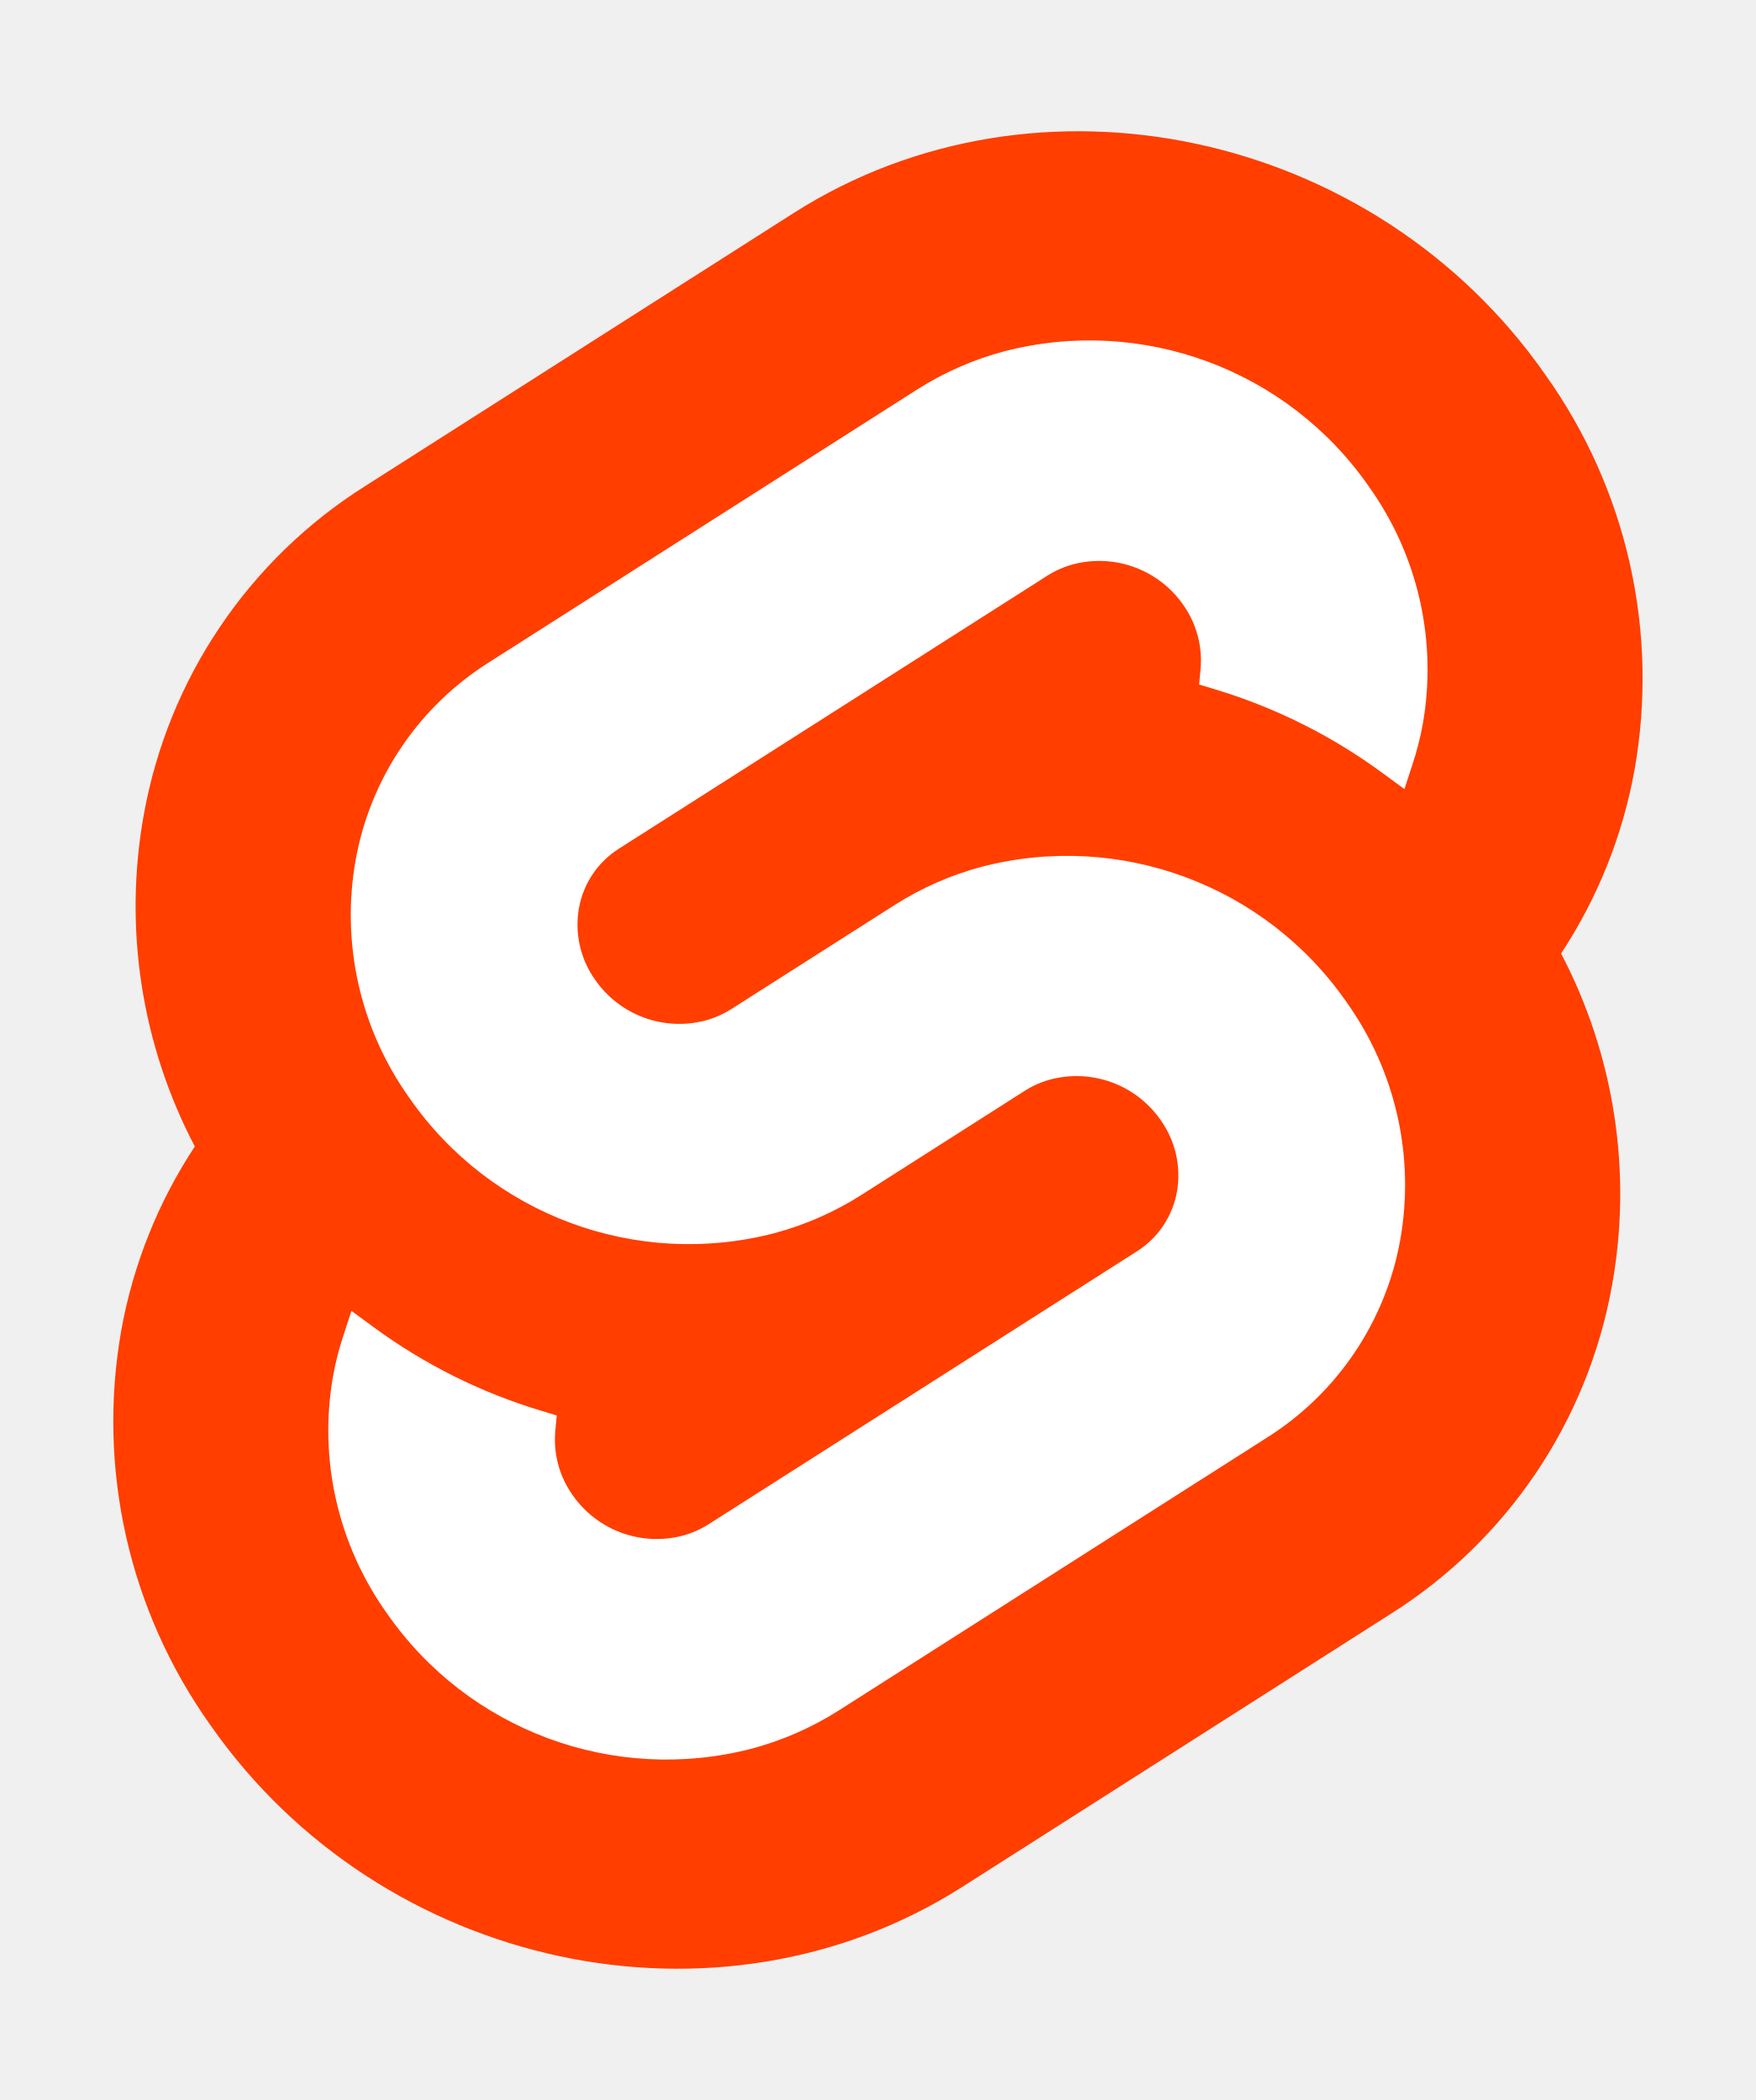
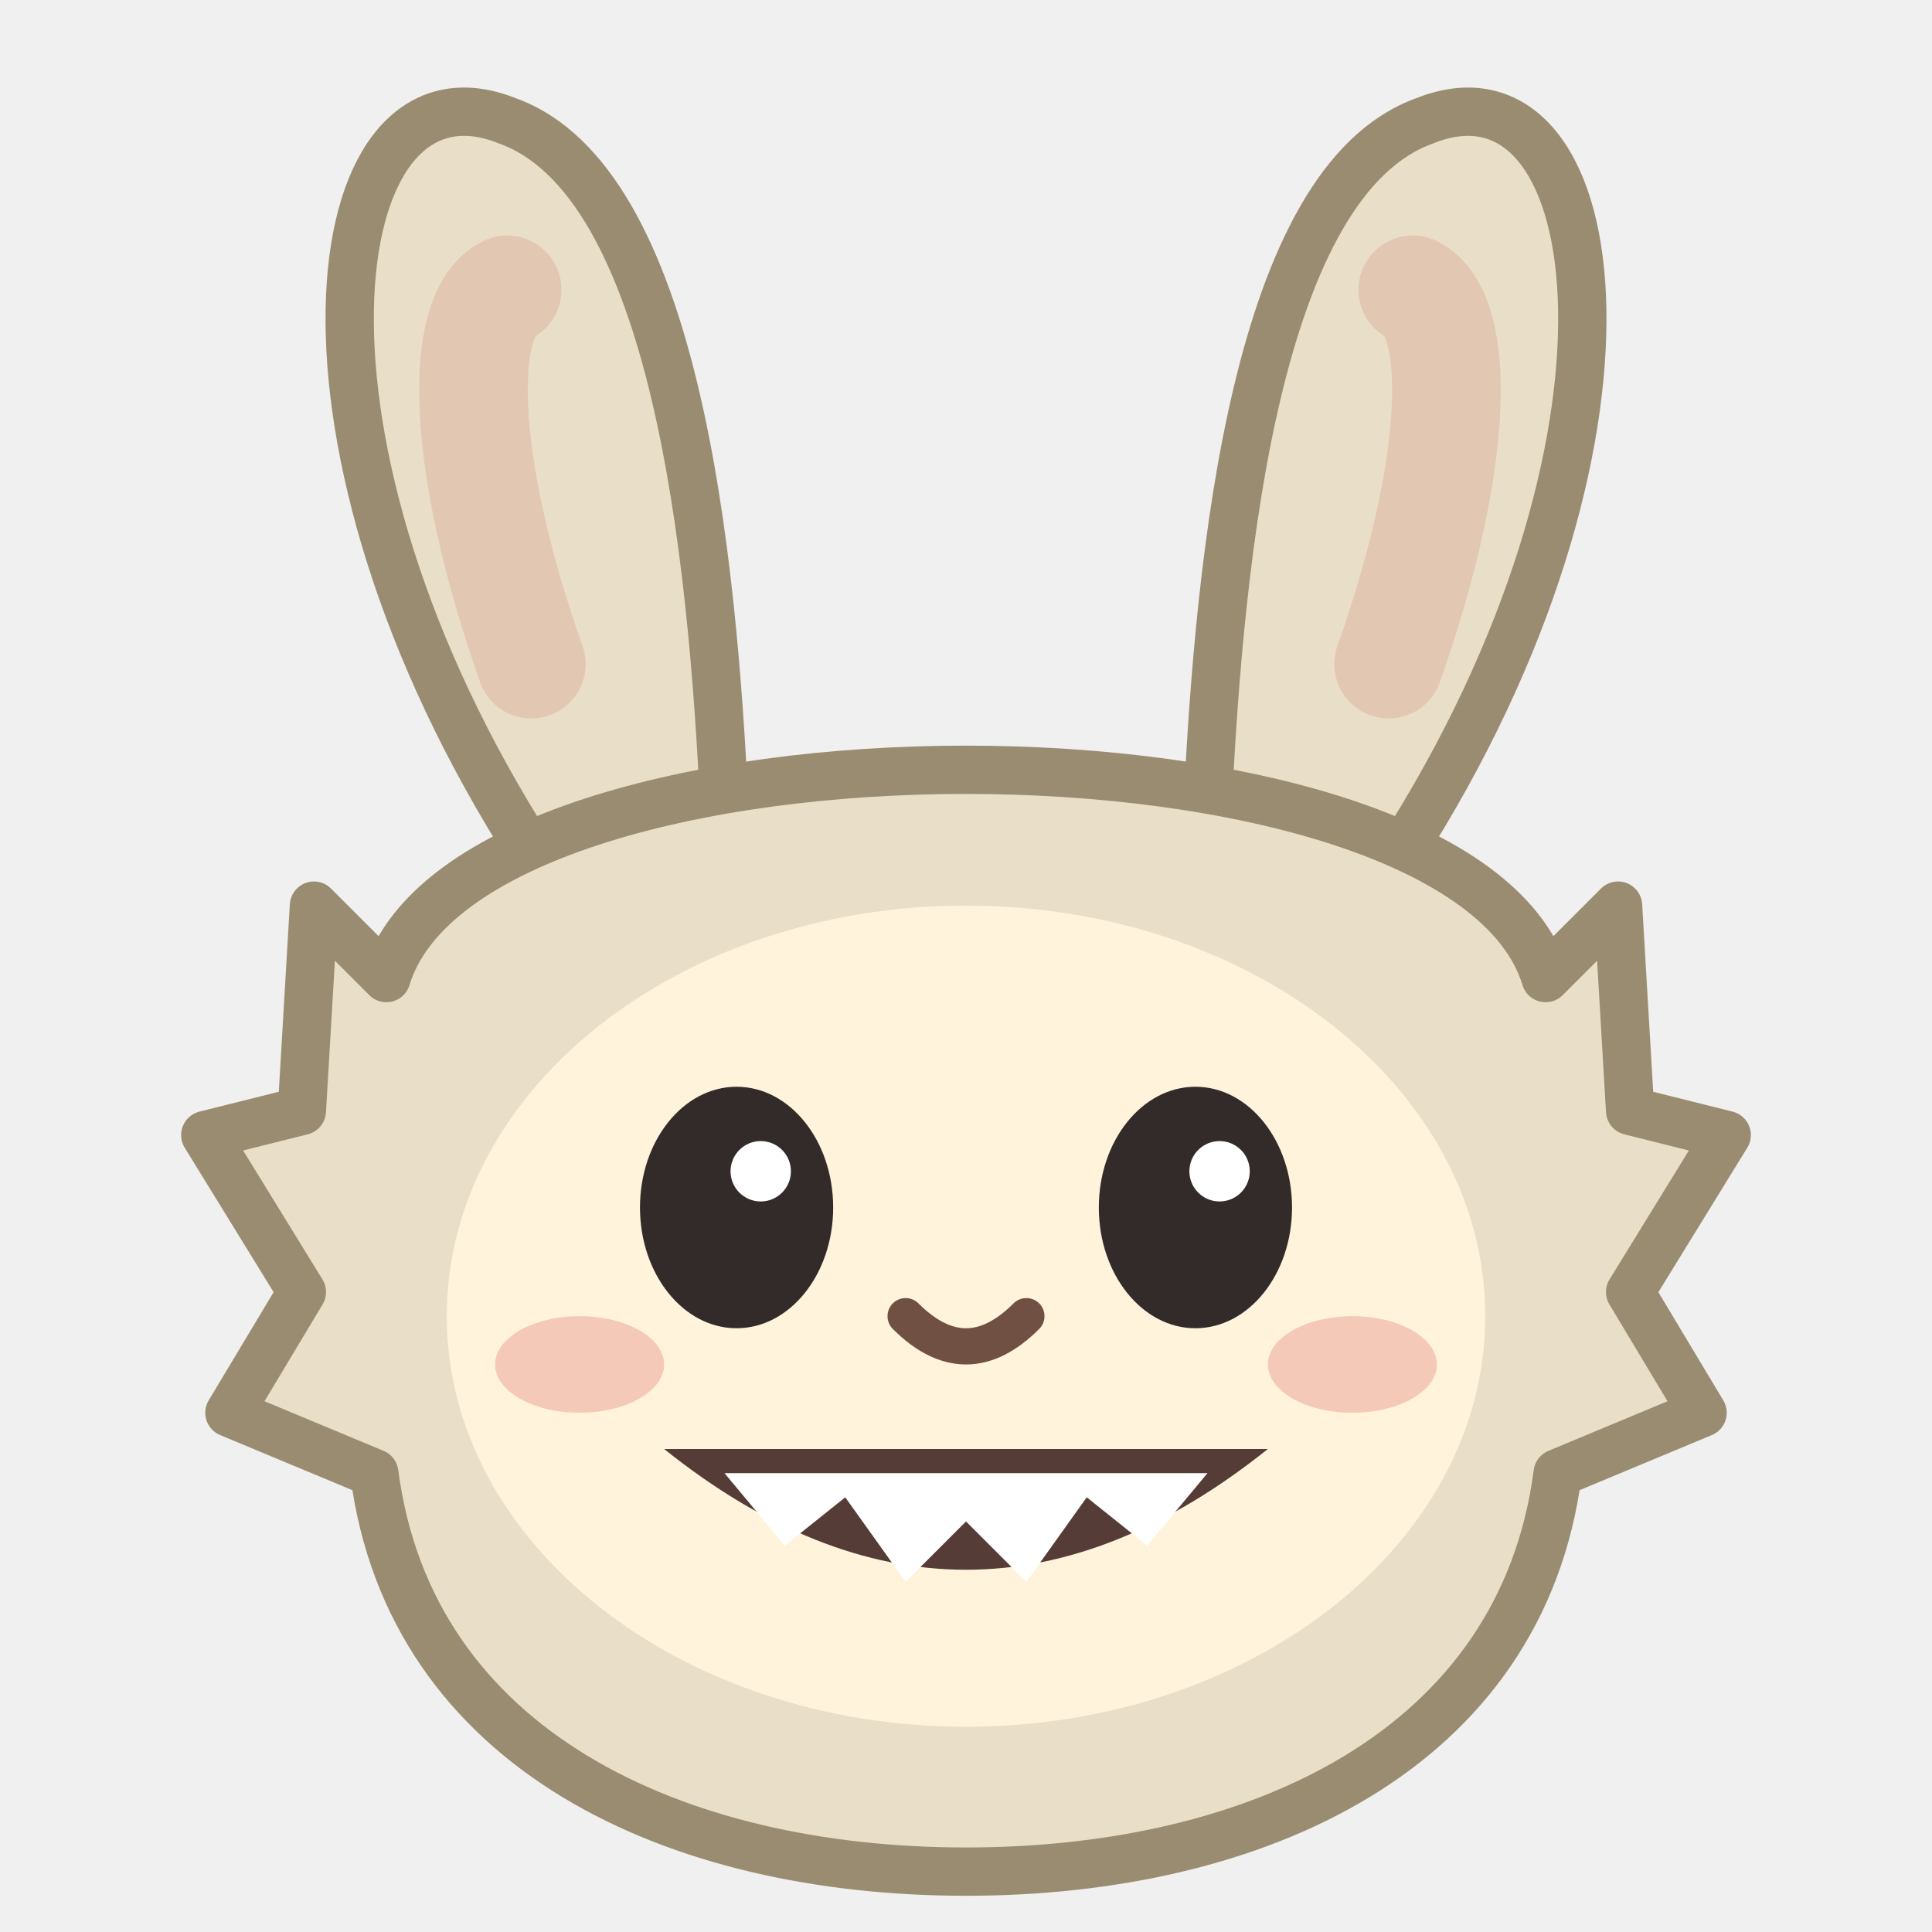
- <svg xmlns="http://www.w3.org/2000/svg" width="107" height="128" viewBox="0 0 107 128">
-   <path d="M94.157 22.819c-10.4-14.885-30.94-19.297-45.792-9.835L22.282 29.608A29.92 29.92 0 0 0 8.764 49.65a31.5 31.5 0 0 0 3.108 20.231 30 30 0 0 0-4.477 11.183 31.9 31.9 0 0 0 5.448 24.116c10.402 14.887 30.942 19.297 45.791 9.835l26.083-16.624A29.92 29.92 0 0 0 98.235 78.35a31.53 31.53 0 0 0-3.105-20.232 30 30 0 0 0 4.474-11.182 31.88 31.88 0 0 0-5.447-24.116" style="fill:#ff3e00" />
-   <path d="M45.817 106.582a20.72 20.72 0 0 1-22.237-8.243 19.17 19.17 0 0 1-3.277-14.503 18 18 0 0 1 .624-2.435l.49-1.498 1.337.981a33.6 33.6 0 0 0 10.203 5.098l.97.294-.09.968a5.85 5.85 0 0 0 1.052 3.878 6.24 6.24 0 0 0 6.695 2.485 5.8 5.8 0 0 0 1.603-.704L69.27 76.28a5.43 5.43 0 0 0 2.45-3.631 5.8 5.8 0 0 0-.987-4.371 6.24 6.24 0 0 0-6.698-2.487 5.7 5.7 0 0 0-1.6.704l-9.953 6.345a19 19 0 0 1-5.296 2.326 20.72 20.72 0 0 1-22.237-8.243 19.17 19.17 0 0 1-3.277-14.502 17.99 17.99 0 0 1 8.13-12.052l26.081-16.623a19 19 0 0 1 5.3-2.329 20.72 20.72 0 0 1 22.237 8.243 19.17 19.17 0 0 1 3.277 14.503 18 18 0 0 1-.624 2.435l-.49 1.498-1.337-.98a33.6 33.6 0 0 0-10.203-5.1l-.97-.294.09-.968a5.86 5.86 0 0 0-1.052-3.878 6.24 6.24 0 0 0-6.696-2.485 5.8 5.8 0 0 0-1.602.704L37.73 51.72a5.42 5.42 0 0 0-2.449 3.63 5.79 5.79 0 0 0 .986 4.372 6.24 6.24 0 0 0 6.698 2.486 5.8 5.8 0 0 0 1.602-.704l9.952-6.342a19 19 0 0 1 5.295-2.328 20.72 20.72 0 0 1 22.237 8.242 19.17 19.17 0 0 1 3.277 14.503 18 18 0 0 1-8.13 12.053l-26.081 16.622a19 19 0 0 1-5.3 2.328" style="fill:#fff" />
+ <svg xmlns="http://www.w3.org/2000/svg" viewBox="40 10 160 160" fill="none">
+   <path d="M83 79C62 45 67 14 82 20C96 25 99 56 100 77M140 77C141 56 144 25 158 20C173 14 178 45 157 79" fill="#e9dfc9" stroke="#9a8c70" stroke-width="4" />
+   <path d="M84 65C78 48 78 36 82 34M155 65C161 48 161 36 157 34" stroke="#e2c8b3" stroke-width="9" stroke-linecap="round" />
+   <path d="M72 91L66 85L65 102L57 104L65 117L59 127L71 132C74 155 96 165 120 165C144 165 166 155 169 132L181 127L175 117L183 104L175 102L174 85L168 91C161 68 79 68 72 91Z" fill="#e9dfc9" stroke="#9a8c70" stroke-width="4" stroke-linejoin="round" />
+   <ellipse cx="120" cy="119" rx="43" ry="34" fill="#fff4db" />
+   <g fill="#332b2a">
+     <ellipse cx="101" cy="110" rx="8" ry="10" />
+     <ellipse cx="139" cy="110" rx="8" ry="10" />
+   </g>
+   <g fill="#fff">
+     <circle cx="103" cy="107" r="2.5" />
+     <circle cx="141" cy="107" r="2.5" />
+   </g>
+   <path d="M115 119Q120 124 125 119" stroke="#715044" stroke-width="3" stroke-linecap="round" />
+   <path d="M95 130Q120 150 145 130Z" fill="#563c36" />
+   <path d="M100 132L105 138L110 134L115 141L120 136L125 141L130 134L135 138L140 132" fill="#fff" />
+   <g fill="#efaca0" opacity=".6">
+     <ellipse cx="88" cy="123" rx="7" ry="4" />
+     <ellipse cx="152" cy="123" rx="7" ry="4" />
+   </g>
</svg>
